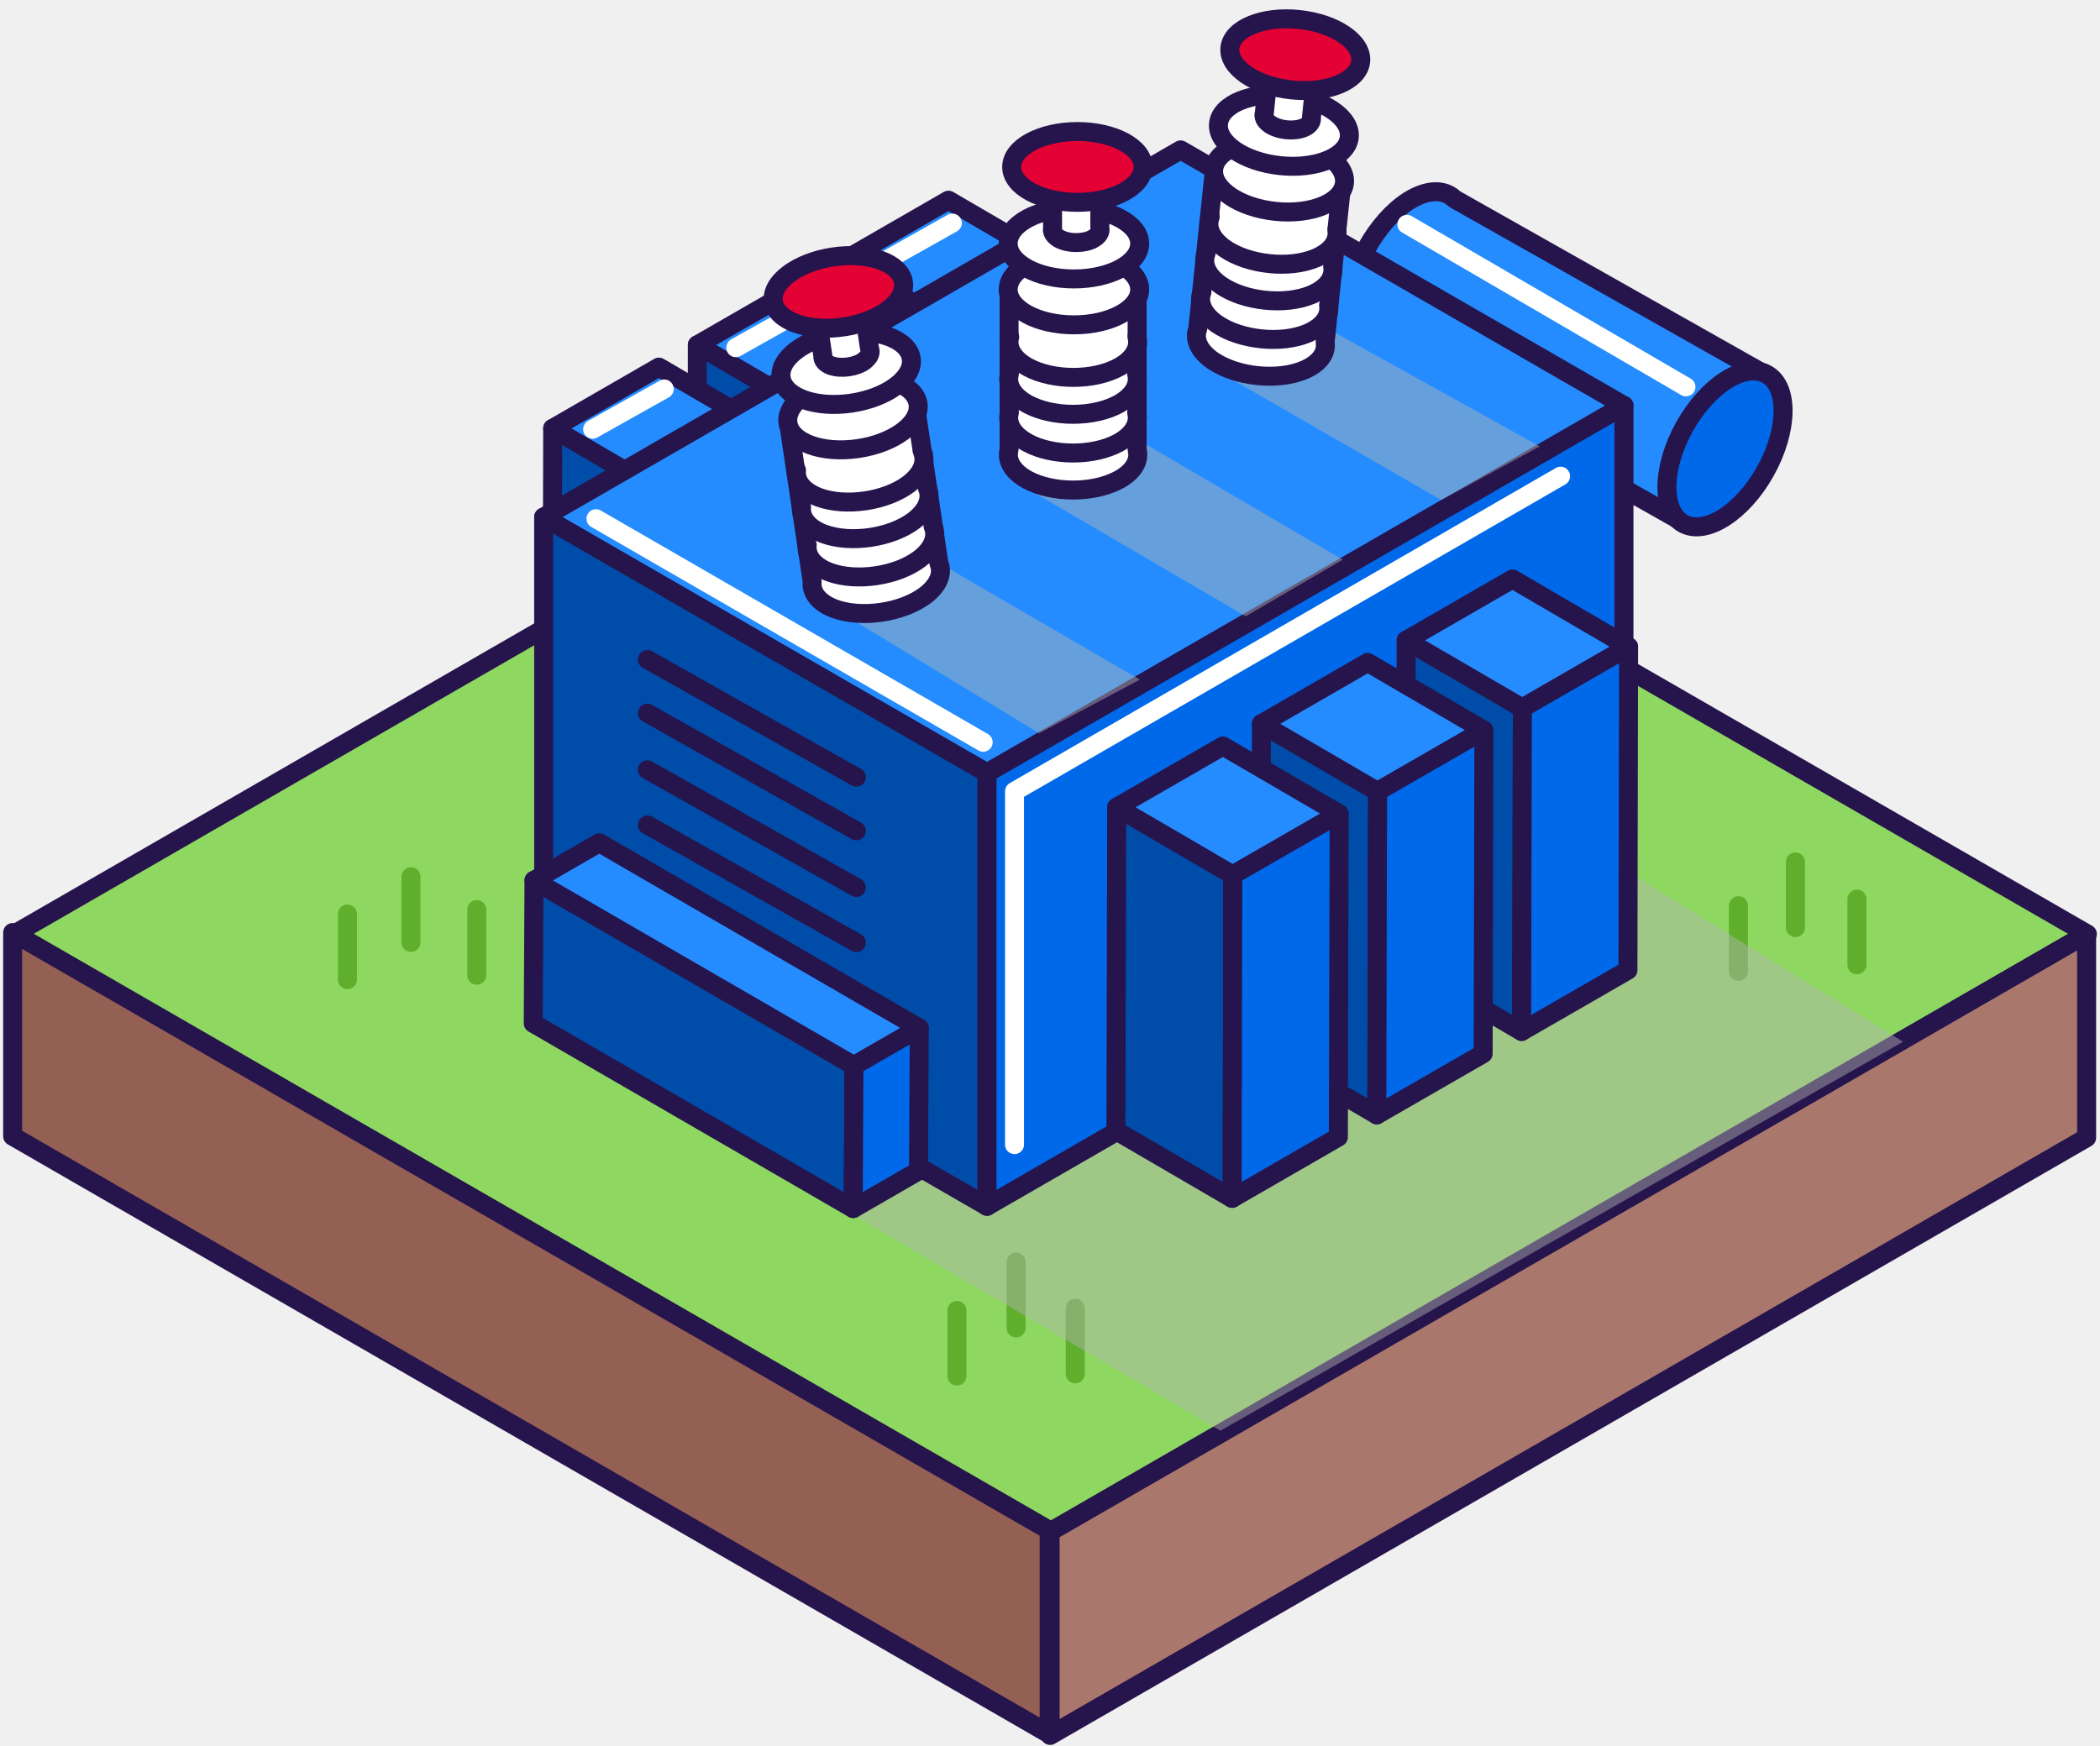
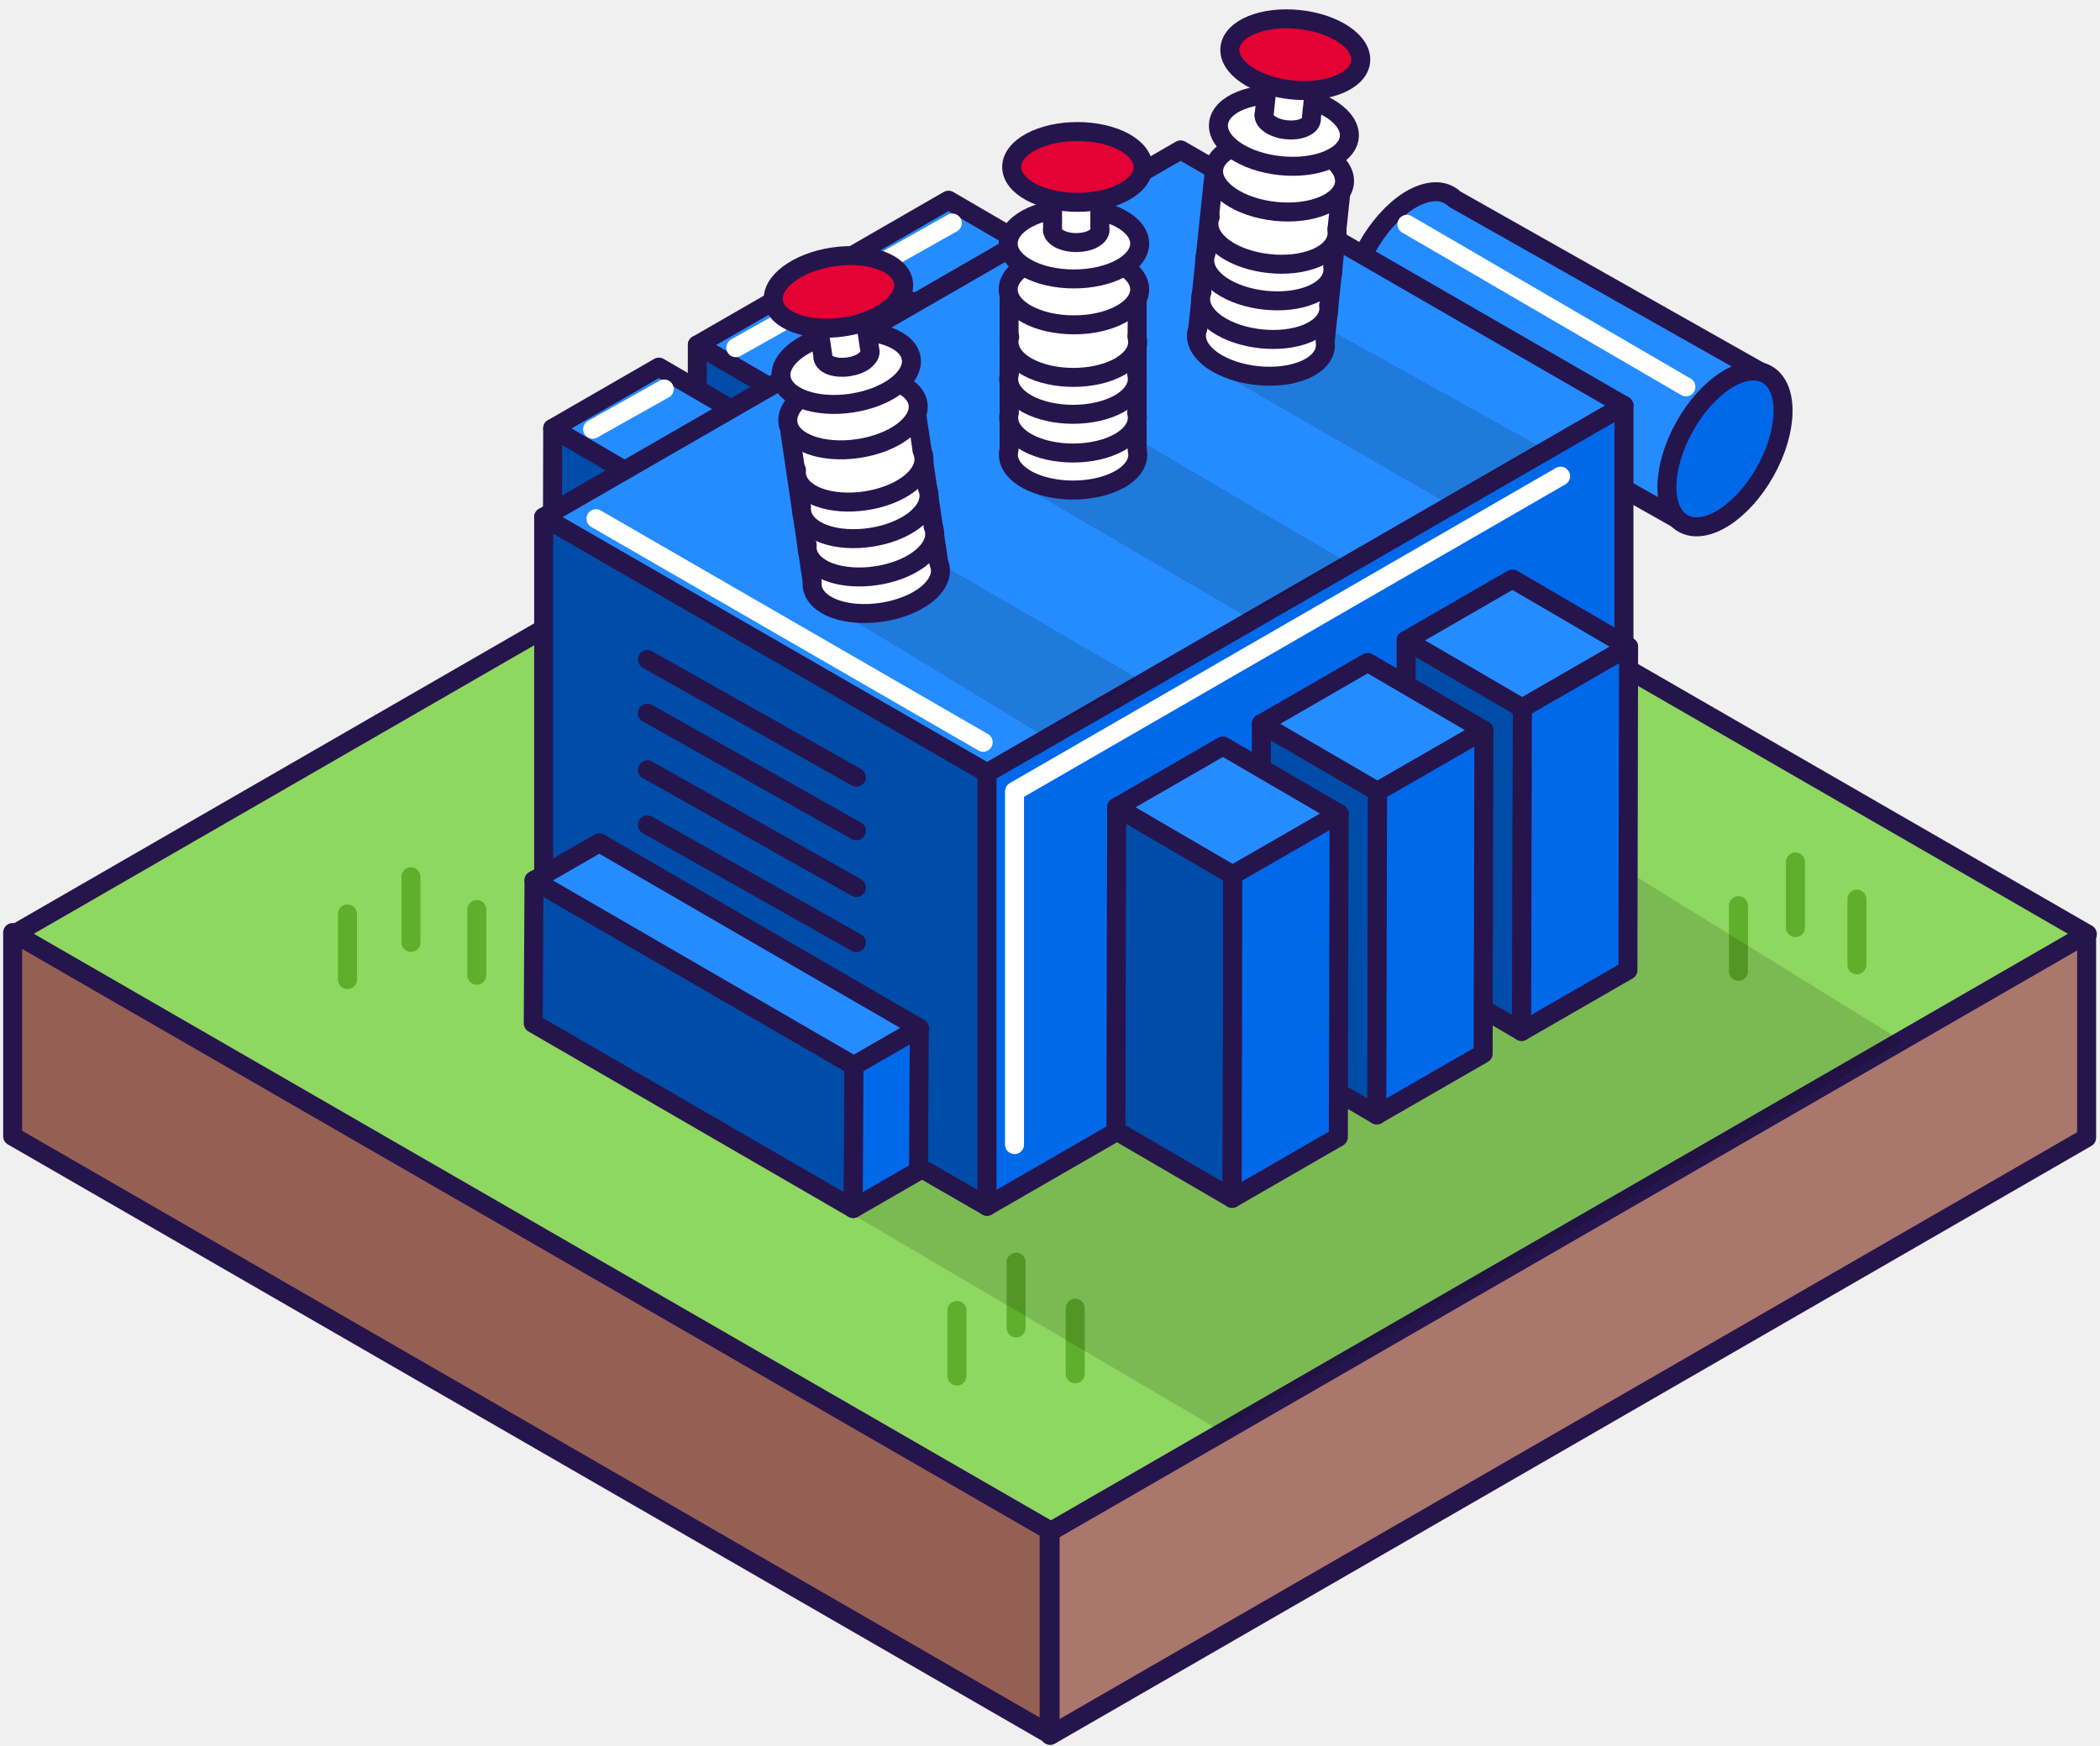
- <svg xmlns="http://www.w3.org/2000/svg" width="166" height="138" fill="none">
-   <path d="M106.669 24.216c.051-2.986 2.148-6.717 4.678-8.337 1.511-.941 2.819-.933 3.643-.136l24.724 13.969-6.53 11.653-24.724-13.969c-1.103-.28-1.8-1.39-1.783-3.172l-.008-.008z" fill="#248CFF" stroke="#26144D" stroke-width="1.5" stroke-linecap="round" stroke-linejoin="round" />
-   <path d="M139.542 37.275c1.826-3.258 1.881-6.696.121-7.68-1.759-.984-4.665.859-6.491 4.116-1.826 3.257-1.881 6.695-.121 7.68 1.759.983 4.665-.86 6.491-4.116z" fill="#0069EA" stroke="#26144D" stroke-width="1.5" stroke-linecap="round" stroke-linejoin="round" />
-   <path d="M83.068 121.106L1.136 73.848 83.068 26.6l81.933 47.248-81.933 47.258z" fill="#8ED760" stroke="#26144D" stroke-width="1.5" stroke-linecap="round" stroke-linejoin="round" />
-   <path d="M82.932 137.092L1 89.835V73.73l81.932 47.257v16.105z" fill="#956054" stroke="#26144D" stroke-width="1.5" stroke-linecap="round" stroke-linejoin="round" />
-   <path d="M164.942 89.953L83.01 137.211v-16.106l81.932-47.257v16.105z" fill="#A9776B" stroke="#26144D" stroke-width="1.5" stroke-linecap="round" stroke-linejoin="round" />
-   <path d="M32.484 69.318v5.19m114.298-3.418v5.191M37.69 71.914v5.19m104.236-8.956v5.19m-4.506-1.728v5.19m-52.423 26.63v5.19m-4.677-8.829v5.199m-4.677-1.383v5.191M27.467 72.262v5.19" stroke="#5FAE2C" stroke-width="1.5" stroke-linecap="round" stroke-linejoin="round" />
-   <path d="M75.697 51.594l-9.186-5.351.06-25.571 9.186 5.351-.06 25.571z" fill="#fff" stroke="#000" stroke-width="1.5" stroke-linecap="round" stroke-linejoin="round" />
-   <path d="M75.757 26.023L66.57 20.67l8.406-4.843 9.178 5.352-8.397 4.843z" fill="#248CFF" stroke="#26144D" stroke-width="1.5" stroke-linecap="round" stroke-linejoin="round" />
-   <path d="M69.625 20.816l5.655-3.18" stroke="#fff" stroke-width="1.5" stroke-linecap="round" stroke-linejoin="round" />
-   <path d="M84.156 21.18l-.051 25.572-8.406 4.842.06-25.57 8.397-4.843z" fill="#fff" stroke="#000" stroke-width="1.5" stroke-linecap="round" stroke-linejoin="round" />
-   <path d="M64.25 58.192l-9.178-5.352.051-25.57 9.187 5.36-.06 25.562z" fill="#004DA9" stroke="#26144D" stroke-width="1.5" stroke-linecap="round" stroke-linejoin="round" />
-   <path d="M64.31 32.63l-9.187-5.36 8.406-4.842 9.186 5.351-8.405 4.852z" fill="#248CFF" stroke="#26144D" stroke-width="1.5" stroke-linecap="round" stroke-linejoin="round" />
-   <path d="M58.163 27.49l5.663-3.18" stroke="#fff" stroke-width="1.5" stroke-linecap="round" stroke-linejoin="round" />
-   <path d="M72.719 27.78l-.06 25.57-8.405 4.843.06-25.563 8.405-4.85z" fill="#fff" stroke="#000" stroke-width="1.5" stroke-linecap="round" stroke-linejoin="round" />
-   <path d="M55.599 89.08l40.872 24.036 53.965-30.753L126.723 67.7 55.599 89.08z" fill="#B2B4B3" opacity=".46" />
-   <path d="M52.816 64.79l-9.187-5.351.06-25.57 9.178 5.36-.051 25.562z" fill="#004DA9" stroke="#26144D" stroke-width="1.5" stroke-linecap="round" stroke-linejoin="round" />
-   <path d="M52.867 39.228l-9.178-5.36 8.397-4.843 9.186 5.352-8.405 4.851z" fill="#248CFF" stroke="#26144D" stroke-width="1.5" stroke-linecap="round" stroke-linejoin="round" />
-   <path d="M61.272 34.376l-.06 25.57-8.397 4.844.051-25.563 8.406-4.851z" fill="#fff" stroke="#000" stroke-width="1.5" stroke-linecap="round" stroke-linejoin="round" />
-   <path d="M78.023 95.374L42.975 75.155V40.883l35.048 20.219v34.273z" fill="#004DA9" stroke="#26144D" stroke-width="1.5" stroke-linecap="round" stroke-linejoin="round" />
-   <path d="M128.371 66.334l-50.349 29.04V61.1l50.349-29.04v34.273z" fill="#0069EA" stroke="#26144D" stroke-width="1.5" stroke-linecap="round" stroke-linejoin="round" />
-   <path d="M78.023 61.102l-35.048-20.22 50.348-29.03 35.048 20.21-50.348 29.04z" fill="#248CFF" stroke="#26144D" stroke-width="1.5" stroke-linecap="round" stroke-linejoin="round" />
-   <path d="M65.976 48.134l16.165 9.838 7.964-4.24-15.885-9.228-8.244 3.63zm14.567-9.89l17.932 10.482 7.667-4.478-16.277-9.541-9.322 3.537zm16.636-8.37l16.751 9.66 7.786-4.24-16.302-9.059-8.235 3.639z" fill="#B2B4B3" opacity=".46" />
-   <path d="M51.177 52.145l16.514 9.303m-16.514-5.062L67.69 65.69m-16.513-4.827l16.514 9.304m-16.514-4.944l16.514 9.303" stroke="#26144D" stroke-width="1.5" stroke-linecap="round" stroke-linejoin="round" />
-   <path d="M120.28 81.55l-9.186-5.36.059-25.563 9.187 5.352-.06 25.57z" fill="#004DA9" stroke="#26144D" stroke-width="1.5" stroke-linecap="round" stroke-linejoin="round" />
-   <path d="M120.338 55.98l-9.187-5.352 8.406-4.852 9.178 5.36-8.397 4.843z" fill="#248CFF" stroke="#26144D" stroke-width="1.5" stroke-linecap="round" stroke-linejoin="round" />
-   <path d="M128.736 51.137l-.051 25.57-8.406 4.843.06-25.57 8.397-4.843z" fill="#0069EA" stroke="#26144D" stroke-width="1.5" stroke-linecap="round" stroke-linejoin="round" />
-   <path d="M108.835 88.148l-9.178-5.352.051-25.57 9.187 5.351-.06 25.571z" fill="#004DA9" stroke="#26144D" stroke-width="1.5" stroke-linecap="round" stroke-linejoin="round" />
-   <path d="M108.894 62.577l-9.187-5.352 8.406-4.851 9.186 5.36-8.405 4.843z" fill="#248CFF" stroke="#26144D" stroke-width="1.5" stroke-linecap="round" stroke-linejoin="round" />
-   <path d="M117.298 57.734l-.059 25.571-8.406 4.843.059-25.57 8.406-4.844z" fill="#0069EA" stroke="#26144D" stroke-width="1.5" stroke-linecap="round" stroke-linejoin="round" />
-   <path d="M97.398 94.746l-9.187-5.352.06-25.57 9.177 5.35-.05 25.572z" fill="#004DA9" stroke="#26144D" stroke-width="1.5" stroke-linecap="round" stroke-linejoin="round" />
-   <path d="M97.448 69.176l-9.178-5.352 8.397-4.843 9.186 5.352-8.405 4.843z" fill="#248CFF" stroke="#26144D" stroke-width="1.5" stroke-linecap="round" stroke-linejoin="round" />
-   <path d="M105.855 64.333l-.06 25.57-8.397 4.844.051-25.571 8.406-4.843z" fill="#0069EA" stroke="#26144D" stroke-width="1.5" stroke-linecap="round" stroke-linejoin="round" />
-   <path d="M67.444 95.552L42.151 80.905l.06-11.297 25.293 14.647-.06 11.297z" fill="#004DA9" stroke="#26144D" stroke-width="1.5" stroke-linecap="round" stroke-linejoin="round" />
-   <path d="M67.504 84.256L42.21 69.609l5.162-2.977 25.293 14.647-5.162 2.977z" fill="#248CFF" stroke="#26144D" stroke-width="1.5" stroke-linecap="round" stroke-linejoin="round" />
-   <path d="M72.667 81.278l-.06 11.297-5.162 2.977.06-11.297 5.162-2.977z" fill="#0069EA" stroke="#26144D" stroke-width="1.5" stroke-linecap="round" stroke-linejoin="round" />
-   <path d="M103.069 29.262c-2.097.874-5.324.535-7.209-.754-1.103-.772-1.494-1.705-1.18-2.52l1.24-11.822 10.069 1.052-1.239 11.823c.136.864-.433 1.696-1.681 2.221z" fill="#fff" stroke="#26144D" stroke-width="1.5" stroke-linecap="round" stroke-linejoin="round" />
-   <path d="M105.022 24.131c.136.865-.433 1.696-1.672 2.222-2.089.874-5.298.534-7.166-.746-1.104-.772-1.486-1.705-1.172-2.52" fill="#fff" />
-   <path d="M105.022 24.131c.136.865-.433 1.696-1.672 2.222-2.089.874-5.298.534-7.166-.746-1.104-.772-1.486-1.705-1.172-2.52" stroke="#26144D" stroke-width="1.5" stroke-linecap="round" stroke-linejoin="round" />
-   <path d="M105.346 21.08c.136.864-.433 1.696-1.673 2.221-2.089.874-5.298.535-7.166-.746-1.104-.772-1.486-1.705-1.172-2.519" fill="#fff" />
-   <path d="M105.346 21.08c.136.864-.433 1.696-1.673 2.221-2.089.874-5.298.535-7.166-.746-1.104-.772-1.486-1.705-1.172-2.519" stroke="#26144D" stroke-width="1.5" stroke-linecap="round" stroke-linejoin="round" />
-   <path d="M105.675 18.186c.136.865-.433 1.696-1.673 2.222-2.088.873-5.298.534-7.166-.747-1.103-.771-1.486-1.704-1.171-2.518" fill="#fff" />
-   <path d="M105.675 18.186c.136.865-.433 1.696-1.673 2.222-2.088.873-5.298.534-7.166-.747-1.103-.771-1.486-1.704-1.171-2.518" stroke="#26144D" stroke-width="1.5" stroke-linecap="round" stroke-linejoin="round" />
-   <path d="M106.275 14.467c.161-1.537-2.022-3.026-4.876-3.324-2.854-.3-5.298.705-5.46 2.242-.16 1.538 2.022 3.026 4.876 3.325 2.854.298 5.299-.706 5.46-2.243z" fill="#fff" stroke="#26144D" stroke-width="1.5" stroke-linecap="round" stroke-linejoin="round" />
-   <path d="M106.657 10.854c.161-1.538-2.022-3.026-4.876-3.325-2.854-.298-5.299.706-5.46 2.243-.161 1.537 2.022 3.026 4.876 3.324 2.854.3 5.299-.705 5.46-2.242z" fill="#fff" stroke="#26144D" stroke-width="1.5" stroke-linecap="round" stroke-linejoin="round" />
-   <path d="M103.044 10.104c-.773.314-1.961.195-2.658-.28-.407-.28-.551-.619-.441-.916l.45-4.3 3.719.39-.45 4.3c.051.314-.162.62-.62.806z" fill="#fff" stroke="#26144D" stroke-width="1.5" stroke-linecap="round" stroke-linejoin="round" />
-   <path d="M104.137 5.016c.059-.56-.737-1.1-1.777-1.21-1.04-.108-1.931.257-1.989.816-.059.559.737 1.1 1.777 1.209 1.04.109 1.93-.256 1.989-.815z" fill="#fff" stroke="#26144D" stroke-width="1.5" stroke-linecap="round" stroke-linejoin="round" />
-   <path d="M107.557 4.865c.161-1.537-2.022-3.025-4.876-3.324-2.854-.299-5.298.706-5.46 2.243-.16 1.537 2.022 3.025 4.877 3.324 2.854.299 5.298-.705 5.459-2.243z" fill="#E40133" stroke="#26144D" stroke-width="1.5" stroke-linecap="round" stroke-linejoin="round" />
-   <path d="M88.444 37.93c-1.996 1.086-5.24 1.086-7.243 0-1.18-.653-1.664-1.535-1.435-2.383v-11.89h10.12v11.89c.222.848-.254 1.73-1.434 2.383h-.008z" fill="#fff" stroke="#26144D" stroke-width="1.5" stroke-linecap="round" stroke-linejoin="round" />
-   <path d="M89.85 32.62c.22.848-.255 1.73-1.426 2.383-1.987 1.086-5.214 1.086-7.209 0-1.172-.653-1.656-1.535-1.426-2.383" fill="#fff" />
-   <path d="M89.85 32.62c.22.848-.255 1.73-1.426 2.383-1.987 1.086-5.214 1.086-7.209 0-1.172-.653-1.656-1.535-1.426-2.383" stroke="#26144D" stroke-width="1.5" stroke-linecap="round" stroke-linejoin="round" />
-   <path d="M89.85 29.56c.22.848-.255 1.73-1.426 2.383-1.987 1.085-5.214 1.085-7.209 0-1.172-.653-1.656-1.535-1.426-2.383" fill="#fff" />
-   <path d="M89.85 29.56c.22.848-.255 1.73-1.426 2.383-1.987 1.085-5.214 1.085-7.209 0-1.172-.653-1.656-1.535-1.426-2.383" stroke="#26144D" stroke-width="1.5" stroke-linecap="round" stroke-linejoin="round" />
-   <path d="M89.875 26.642c.221.848-.254 1.73-1.426 2.383-1.987 1.085-5.213 1.085-7.209 0-1.171-.653-1.655-1.535-1.426-2.383" fill="#fff" />
-   <path d="M89.875 26.642c.221.848-.254 1.73-1.426 2.383-1.987 1.085-5.213 1.085-7.209 0-1.171-.653-1.655-1.535-1.426-2.383" stroke="#26144D" stroke-width="1.5" stroke-linecap="round" stroke-linejoin="round" />
-   <path d="M84.892 25.683c2.87 0 5.197-1.253 5.197-2.798 0-1.546-2.327-2.8-5.197-2.8s-5.196 1.254-5.196 2.8c0 1.545 2.327 2.798 5.196 2.798z" fill="#fff" stroke="#26144D" stroke-width="1.5" stroke-linecap="round" stroke-linejoin="round" />
-   <path d="M84.892 22.054c2.87 0 5.197-1.253 5.197-2.8 0-1.545-2.327-2.798-5.197-2.798s-5.196 1.253-5.196 2.799 2.327 2.799 5.196 2.799z" fill="#fff" stroke="#26144D" stroke-width="1.5" stroke-linecap="round" stroke-linejoin="round" />
-   <path d="M86.412 18.882c-.739.398-1.936.398-2.674 0-.433-.238-.612-.56-.535-.865V13.69h3.736v4.326c.084.305-.094.627-.535.865h.008z" fill="#fff" stroke="#26144D" stroke-width="1.5" stroke-linecap="round" stroke-linejoin="round" />
-   <path d="M85.079 14.735c1.046 0 1.893-.456 1.893-1.018s-.847-1.018-1.893-1.018-1.893.456-1.893 1.018.847 1.018 1.893 1.018z" fill="#fff" stroke="#26144D" stroke-width="1.5" stroke-linecap="round" stroke-linejoin="round" />
-   <path d="M85.166 15.998c2.87 0 5.196-1.253 5.196-2.799S88.036 10.4 85.166 10.4c-2.87 0-5.196 1.253-5.196 2.8 0 1.545 2.326 2.798 5.196 2.798z" fill="#E40133" stroke="#26144D" stroke-width="1.5" stroke-linecap="round" stroke-linejoin="round" />
-   <path d="M73.142 47.073c-1.817 1.366-5.027 1.84-7.166 1.06-1.265-.474-1.868-1.28-1.775-2.145l-1.749-11.764 10.01-1.484 1.75 11.764c.347.805 0 1.747-1.07 2.57z" fill="#fff" stroke="#26144D" stroke-width="1.5" stroke-linecap="round" stroke-linejoin="round" />
-   <path d="M73.759 41.612c.34.806 0 1.747-1.061 2.57-1.8 1.366-4.993 1.84-7.124 1.06-1.256-.475-1.86-1.28-1.766-2.145" fill="#fff" />
-   <path d="M73.759 41.612c.34.806 0 1.747-1.061 2.57-1.8 1.366-4.993 1.84-7.124 1.06-1.256-.475-1.86-1.28-1.766-2.145" stroke="#26144D" stroke-width="1.5" stroke-linecap="round" stroke-linejoin="round" />
-   <path d="M73.31 38.584c.34.806 0 1.747-1.06 2.57-1.8 1.365-4.993 1.84-7.124 1.06-1.257-.475-1.86-1.28-1.766-2.146" fill="#fff" />
-   <path d="M73.31 38.584c.34.806 0 1.747-1.06 2.57-1.8 1.365-4.993 1.84-7.124 1.06-1.257-.475-1.86-1.28-1.766-2.146" stroke="#26144D" stroke-width="1.5" stroke-linecap="round" stroke-linejoin="round" />
-   <path d="M72.911 35.691c.34.806 0 1.747-1.061 2.57-1.8 1.366-4.992 1.84-7.123 1.06-1.257-.475-1.86-1.28-1.766-2.145" fill="#fff" />
-   <path d="M72.911 35.691c.34.806 0 1.747-1.061 2.57-1.8 1.366-4.992 1.84-7.123 1.06-1.257-.475-1.86-1.28-1.766-2.145" stroke="#26144D" stroke-width="1.5" stroke-linecap="round" stroke-linejoin="round" />
-   <path d="M67.84 35.464c2.838-.421 4.955-2.002 4.728-3.53-.227-1.53-2.712-2.428-5.551-2.007-2.839.42-4.956 2.001-4.729 3.53.227 1.529 2.713 2.427 5.551 2.007z" fill="#fff" stroke="#26144D" stroke-width="1.5" stroke-linecap="round" stroke-linejoin="round" />
-   <path d="M67.301 31.874c2.839-.421 4.956-2.002 4.729-3.53-.227-1.53-2.713-2.428-5.551-2.007-2.839.42-4.956 2.001-4.729 3.53.227 1.53 2.713 2.427 5.551 2.007z" fill="#fff" stroke="#26144D" stroke-width="1.5" stroke-linecap="round" stroke-linejoin="round" />
-   <path d="M68.346 28.517c-.67.5-1.851.67-2.65.39-.466-.17-.687-.467-.653-.78l-.637-4.275 3.694-.551.636 4.274c.128.297 0 .636-.399.933l.009.009z" fill="#fff" stroke="#26144D" stroke-width="1.5" stroke-linecap="round" stroke-linejoin="round" />
-   <path d="M66.418 24.607c1.034-.153 1.806-.728 1.723-1.284-.082-.556-.988-.883-2.022-.73-1.034.154-1.806.729-1.723 1.285.082.556.988.882 2.022.729z" fill="#fff" stroke="#26144D" stroke-width="1.5" stroke-linecap="round" stroke-linejoin="round" />
-   <path d="M66.686 25.848c2.839-.42 4.956-2 4.729-3.53-.228-1.529-2.713-2.427-5.552-2.007-2.838.421-4.955 2.002-4.728 3.53.227 1.53 2.712 2.428 5.551 2.007z" fill="#E40133" stroke="#26144D" stroke-width="1.5" stroke-linecap="round" stroke-linejoin="round" />
-   <path d="M47.11 41.01l30.608 17.675m33.494-40.949l22.058 12.85m-53.075 59.91V62.567l43.166-24.918m-76.515-3.713l5.663-3.18" stroke="#fff" stroke-width="1.5" stroke-linecap="round" stroke-linejoin="round" />
+ <svg xmlns="http://www.w3.org/2000/svg" width="166" height="138" viewBox="0 0 166 138" fill="none">
+   <path d="M106.669 24.216C106.72 21.23 108.817 17.499 111.347 15.879C112.858 14.938 114.166 14.946 114.99 15.743L139.714 29.712L133.184 41.365L108.46 27.396C107.357 27.116 106.66 26.006 106.677 24.224L106.669 24.216Z" fill="#248CFF" stroke="#26144D" stroke-width="1.5" stroke-linecap="round" stroke-linejoin="round" />
+   <path d="M139.542 37.275C141.368 34.017 141.423 30.579 139.663 29.595C137.904 28.611 134.998 30.454 133.172 33.711C131.346 36.968 131.291 40.406 133.051 41.39C134.81 42.374 137.716 40.532 139.542 37.275Z" fill="#0069EA" stroke="#26144D" stroke-width="1.5" stroke-linecap="round" stroke-linejoin="round" />
+   <path d="M83.068 121.106L1.136 73.848L83.068 26.6L165.001 73.848L83.068 121.106Z" fill="#8ED760" stroke="#26144D" stroke-width="1.5" stroke-linecap="round" stroke-linejoin="round" />
+   <path d="M82.932 137.092L1 89.835V73.73L82.932 120.987V137.092Z" fill="#956054" stroke="#26144D" stroke-width="1.5" stroke-linecap="round" stroke-linejoin="round" />
+   <path d="M164.942 89.953L83.01 137.211V121.105L164.942 73.848V89.953Z" fill="#A9776B" stroke="#26144D" stroke-width="1.5" stroke-linecap="round" stroke-linejoin="round" />
+   <path d="M32.484 69.318V74.509" stroke="#5FAE2C" stroke-width="1.5" stroke-linecap="round" stroke-linejoin="round" />
+   <path d="M146.782 71.091V76.281" stroke="#5FAE2C" stroke-width="1.5" stroke-linecap="round" stroke-linejoin="round" />
+   <path d="M37.69 71.914V77.105" stroke="#5FAE2C" stroke-width="1.5" stroke-linecap="round" stroke-linejoin="round" />
+   <path d="M141.926 68.148V73.339" stroke="#5FAE2C" stroke-width="1.5" stroke-linecap="round" stroke-linejoin="round" />
+   <path d="M137.42 71.609V76.8" stroke="#5FAE2C" stroke-width="1.5" stroke-linecap="round" stroke-linejoin="round" />
+   <path d="M84.997 103.43V108.62" stroke="#5FAE2C" stroke-width="1.5" stroke-linecap="round" stroke-linejoin="round" />
+   <path d="M80.32 99.791V104.99" stroke="#5FAE2C" stroke-width="1.5" stroke-linecap="round" stroke-linejoin="round" />
+   <path d="M75.643 103.607V108.798" stroke="#5FAE2C" stroke-width="1.5" stroke-linecap="round" stroke-linejoin="round" />
+   <path d="M27.467 72.262V77.452" stroke="#5FAE2C" stroke-width="1.5" stroke-linecap="round" stroke-linejoin="round" />
+   <path d="M75.697 51.594L66.511 46.243L66.57 20.672L75.757 26.023L75.697 51.594Z" fill="white" stroke="black" stroke-width="1.5" stroke-linecap="round" stroke-linejoin="round" />
+   <path d="M75.757 26.023L66.57 20.671L74.976 15.828L84.154 21.18L75.757 26.023Z" fill="#248CFF" stroke="#26144D" stroke-width="1.5" stroke-linecap="round" stroke-linejoin="round" />
+   <path d="M69.625 20.816L75.28 17.636" stroke="white" stroke-width="1.5" stroke-linecap="round" stroke-linejoin="round" />
+   <path d="M84.156 21.181L84.105 46.752L75.699 51.594L75.759 26.023L84.156 21.181Z" fill="white" stroke="black" stroke-width="1.5" stroke-linecap="round" stroke-linejoin="round" />
+   <path d="M64.25 58.192L55.072 52.84L55.123 27.27L64.31 32.63L64.25 58.192Z" fill="#004DA9" stroke="#26144D" stroke-width="1.5" stroke-linecap="round" stroke-linejoin="round" />
+   <path d="M64.31 32.631L55.123 27.27L63.529 22.428L72.715 27.779L64.31 32.631Z" fill="#248CFF" stroke="#26144D" stroke-width="1.5" stroke-linecap="round" stroke-linejoin="round" />
+   <path d="M58.163 27.49L63.826 24.31" stroke="white" stroke-width="1.5" stroke-linecap="round" stroke-linejoin="round" />
+   <path d="M72.719 27.779L72.659 53.35L64.254 58.193L64.313 32.63L72.719 27.779Z" fill="white" stroke="black" stroke-width="1.5" stroke-linecap="round" stroke-linejoin="round" />
+   <g style="mix-blend-mode:multiply" opacity="0.46">
+     <path d="M55.599 89.08L96.471 113.116L150.436 82.363L126.723 67.699L55.599 89.08Z" fill="#B2B4B3" />
+   </g>
+   <path d="M52.816 64.791L43.629 59.439L43.688 33.868L52.867 39.228L52.816 64.791Z" fill="#004DA9" stroke="#26144D" stroke-width="1.5" stroke-linecap="round" stroke-linejoin="round" />
+   <path d="M52.867 39.228L43.688 33.868L52.086 29.025L61.272 34.377L52.867 39.228Z" fill="#248CFF" stroke="#26144D" stroke-width="1.5" stroke-linecap="round" stroke-linejoin="round" />
+   <path d="M61.272 34.376L61.212 59.947L52.815 64.79L52.866 39.227L61.272 34.376Z" fill="white" stroke="black" stroke-width="1.5" stroke-linecap="round" stroke-linejoin="round" />
+   <path d="M78.023 95.374L42.975 75.155V40.883L78.023 61.102V95.374Z" fill="#004DA9" stroke="#26144D" stroke-width="1.5" stroke-linecap="round" stroke-linejoin="round" />
+   <path d="M128.371 66.334L78.022 95.374V61.101L128.371 32.062V66.334Z" fill="#0069EA" stroke="#26144D" stroke-width="1.5" stroke-linecap="round" stroke-linejoin="round" />
+   <path d="M78.023 61.102L42.975 40.883L93.323 11.852L128.371 32.062L78.023 61.102Z" fill="#248CFF" stroke="#26144D" stroke-width="1.5" stroke-linecap="round" stroke-linejoin="round" />
+   <g style="mix-blend-mode:multiply" opacity="0.46">
+     <path d="M65.976 48.134L82.141 57.972L90.105 53.731L74.22 44.504L65.976 48.134Z" fill="#B2B4B3" />
+   </g>
+   <g style="mix-blend-mode:multiply" opacity="0.46">
+     <path d="M80.543 38.244L98.475 48.726L106.142 44.248L89.865 34.707L80.543 38.244Z" fill="#B2B4B3" />
+   </g>
+   <g style="mix-blend-mode:multiply" opacity="0.46">
+     <path d="M97.179 29.874L113.93 39.534L121.716 35.293L105.414 26.235L97.179 29.874Z" fill="#B2B4B3" />
+   </g>
+   <path d="M51.177 52.145L67.691 61.448" stroke="#26144D" stroke-width="1.5" stroke-linecap="round" stroke-linejoin="round" />
+   <path d="M51.177 56.386L67.691 65.69" stroke="#26144D" stroke-width="1.5" stroke-linecap="round" stroke-linejoin="round" />
+   <path d="M51.177 60.863L67.691 70.167" stroke="#26144D" stroke-width="1.5" stroke-linecap="round" stroke-linejoin="round" />
+   <path d="M51.177 65.223L67.691 74.526" stroke="#26144D" stroke-width="1.5" stroke-linecap="round" stroke-linejoin="round" />
+   <path d="M120.28 81.549L111.094 76.189L111.153 50.627L120.34 55.979L120.28 81.549Z" fill="#004DA9" stroke="#26144D" stroke-width="1.5" stroke-linecap="round" stroke-linejoin="round" />
+   <path d="M120.338 55.979L111.151 50.628L119.557 45.776L128.735 51.136L120.338 55.979Z" fill="#248CFF" stroke="#26144D" stroke-width="1.5" stroke-linecap="round" stroke-linejoin="round" />
+   <path d="M128.736 51.137L128.685 76.707L120.279 81.55L120.339 55.98L128.736 51.137Z" fill="#0069EA" stroke="#26144D" stroke-width="1.5" stroke-linecap="round" stroke-linejoin="round" />
+   <path d="M108.835 88.148L99.657 82.796L99.708 57.226L108.895 62.577L108.835 88.148Z" fill="#004DA9" stroke="#26144D" stroke-width="1.5" stroke-linecap="round" stroke-linejoin="round" />
+   <path d="M108.894 62.577L99.707 57.225L108.113 52.374L117.299 57.734L108.894 62.577Z" fill="#248CFF" stroke="#26144D" stroke-width="1.5" stroke-linecap="round" stroke-linejoin="round" />
+   <path d="M117.298 57.734L117.239 83.305L108.833 88.148L108.892 62.577L117.298 57.734Z" fill="#0069EA" stroke="#26144D" stroke-width="1.5" stroke-linecap="round" stroke-linejoin="round" />
+   <path d="M97.398 94.746L88.211 89.394L88.27 63.823L97.448 69.175L97.398 94.746Z" fill="#004DA9" stroke="#26144D" stroke-width="1.5" stroke-linecap="round" stroke-linejoin="round" />
+   <path d="M97.448 69.176L88.269 63.824L96.666 58.981L105.853 64.333L97.448 69.176Z" fill="#248CFF" stroke="#26144D" stroke-width="1.5" stroke-linecap="round" stroke-linejoin="round" />
+   <path d="M105.855 64.333L105.795 89.904L97.398 94.747L97.449 69.176L105.855 64.333Z" fill="#0069EA" stroke="#26144D" stroke-width="1.5" stroke-linecap="round" stroke-linejoin="round" />
+   <path d="M67.444 95.552L42.151 80.905L42.211 69.608L67.504 84.255L67.444 95.552Z" fill="#004DA9" stroke="#26144D" stroke-width="1.5" stroke-linecap="round" stroke-linejoin="round" />
+   <path d="M67.504 84.256L42.211 69.609L47.373 66.632L72.666 81.279L67.504 84.256Z" fill="#248CFF" stroke="#26144D" stroke-width="1.5" stroke-linecap="round" stroke-linejoin="round" />
+   <path d="M72.667 81.278L72.608 92.575L67.445 95.552L67.505 84.255L72.667 81.278Z" fill="#0069EA" stroke="#26144D" stroke-width="1.5" stroke-linecap="round" stroke-linejoin="round" />
+   <path d="M103.069 29.262C100.972 30.136 97.745 29.797 95.86 28.508C94.757 27.736 94.366 26.803 94.68 25.989L95.92 14.166L105.989 15.218L104.75 27.041C104.886 27.905 104.317 28.737 103.069 29.262Z" fill="white" stroke="#26144D" stroke-width="1.5" stroke-linecap="round" stroke-linejoin="round" />
+   <path d="M105.022 24.131C105.158 24.996 104.589 25.827 103.35 26.353C101.261 27.227 98.052 26.887 96.184 25.607C95.08 24.835 94.698 23.902 95.012 23.088" fill="white" />
+   <path d="M105.022 24.131C105.158 24.996 104.589 25.827 103.35 26.353C101.261 27.227 98.052 26.887 96.184 25.607C95.08 24.835 94.698 23.902 95.012 23.088" stroke="#26144D" stroke-width="1.5" stroke-linecap="round" stroke-linejoin="round" />
+   <path d="M105.346 21.079C105.482 21.944 104.913 22.776 103.673 23.301C101.584 24.175 98.375 23.836 96.507 22.555C95.403 21.783 95.021 20.85 95.335 20.036" fill="white" />
+   <path d="M105.346 21.079C105.482 21.944 104.913 22.776 103.673 23.301C101.584 24.175 98.375 23.836 96.507 22.555C95.403 21.783 95.021 20.85 95.335 20.036" stroke="#26144D" stroke-width="1.5" stroke-linecap="round" stroke-linejoin="round" />
+   <path d="M105.675 18.186C105.811 19.051 105.242 19.882 104.002 20.408C101.914 21.281 98.704 20.942 96.836 19.662C95.733 18.89 95.35 17.957 95.665 17.143" fill="white" />
+   <path d="M105.675 18.186C105.811 19.051 105.242 19.882 104.002 20.408C101.914 21.281 98.704 20.942 96.836 19.662C95.733 18.89 95.35 17.957 95.665 17.143" stroke="#26144D" stroke-width="1.5" stroke-linecap="round" stroke-linejoin="round" />
+   <path d="M106.275 14.467C106.436 12.93 104.253 11.441 101.399 11.143C98.545 10.844 96.101 11.848 95.939 13.385C95.778 14.923 97.961 16.411 100.815 16.71C103.669 17.008 106.114 16.004 106.275 14.467Z" fill="white" stroke="#26144D" stroke-width="1.5" stroke-linecap="round" stroke-linejoin="round" />
+   <path d="M106.657 10.854C106.818 9.316 104.635 7.828 101.781 7.529C98.927 7.231 96.482 8.235 96.321 9.772C96.16 11.309 98.343 12.798 101.197 13.096C104.051 13.395 106.496 12.391 106.657 10.854Z" fill="white" stroke="#26144D" stroke-width="1.5" stroke-linecap="round" stroke-linejoin="round" />
+   <path d="M103.044 10.104C102.271 10.418 101.083 10.299 100.386 9.824C99.979 9.544 99.835 9.205 99.945 8.908L100.395 4.608L104.114 4.999L103.664 9.299C103.715 9.612 103.502 9.918 103.044 10.104Z" fill="white" stroke="#26144D" stroke-width="1.5" stroke-linecap="round" stroke-linejoin="round" />
+   <path d="M104.137 5.016C104.196 4.457 103.4 3.915 102.36 3.806C101.32 3.698 100.429 4.063 100.371 4.622C100.312 5.181 101.108 5.722 102.148 5.831C103.188 5.94 104.078 5.575 104.137 5.016Z" fill="white" stroke="#26144D" stroke-width="1.5" stroke-linecap="round" stroke-linejoin="round" />
+   <path d="M107.557 4.865C107.718 3.328 105.535 1.84 102.681 1.541C99.827 1.242 97.383 2.247 97.222 3.784C97.06 5.321 99.243 6.809 102.098 7.108C104.952 7.407 107.396 6.403 107.557 4.865Z" fill="#E40133" stroke="#26144D" stroke-width="1.5" stroke-linecap="round" stroke-linejoin="round" />
+   <path d="M88.444 37.93C86.448 39.016 83.205 39.016 81.201 37.93C80.021 37.277 79.537 36.395 79.766 35.547V23.656H89.887V35.547C90.108 36.395 89.632 37.277 88.452 37.93H88.444Z" fill="white" stroke="#26144D" stroke-width="1.5" stroke-linecap="round" stroke-linejoin="round" />
+   <path d="M89.85 32.62C90.071 33.468 89.595 34.35 88.424 35.003C86.437 36.089 83.21 36.089 81.215 35.003C80.043 34.35 79.559 33.468 79.789 32.62" fill="white" />
+   <path d="M89.85 32.62C90.071 33.468 89.595 34.35 88.424 35.003C86.437 36.089 83.21 36.089 81.215 35.003C80.043 34.35 79.559 33.468 79.789 32.62" stroke="#26144D" stroke-width="1.5" stroke-linecap="round" stroke-linejoin="round" />
+   <path d="M89.85 29.56C90.071 30.408 89.595 31.29 88.424 31.943C86.437 33.028 83.21 33.028 81.215 31.943C80.043 31.29 79.559 30.408 79.789 29.56" fill="white" />
+   <path d="M89.85 29.56C90.071 30.408 89.595 31.29 88.424 31.943C86.437 33.028 83.21 33.028 81.215 31.943C80.043 31.29 79.559 30.408 79.789 29.56" stroke="#26144D" stroke-width="1.5" stroke-linecap="round" stroke-linejoin="round" />
+   <path d="M89.875 26.642C90.096 27.49 89.621 28.372 88.449 29.025C86.462 30.11 83.236 30.11 81.24 29.025C80.069 28.372 79.585 27.49 79.814 26.642" fill="white" />
+   <path d="M89.875 26.642C90.096 27.49 89.621 28.372 88.449 29.025C86.462 30.11 83.236 30.11 81.24 29.025C80.069 28.372 79.585 27.49 79.814 26.642" stroke="#26144D" stroke-width="1.5" stroke-linecap="round" stroke-linejoin="round" />
+   <path d="M84.892 25.683C87.762 25.683 90.088 24.43 90.088 22.885C90.088 21.339 87.762 20.086 84.892 20.086C82.023 20.086 79.696 21.339 79.696 22.885C79.696 24.43 82.023 25.683 84.892 25.683Z" fill="white" stroke="#26144D" stroke-width="1.5" stroke-linecap="round" stroke-linejoin="round" />
+   <path d="M84.892 22.054C87.762 22.054 90.088 20.801 90.088 19.255C90.088 17.709 87.762 16.456 84.892 16.456C82.023 16.456 79.696 17.709 79.696 19.255C79.696 20.801 82.023 22.054 84.892 22.054Z" fill="white" stroke="#26144D" stroke-width="1.5" stroke-linecap="round" stroke-linejoin="round" />
+   <path d="M86.412 18.882C85.673 19.28 84.476 19.28 83.738 18.882C83.305 18.644 83.126 18.322 83.203 18.017V13.691H86.939V18.017C87.023 18.322 86.845 18.644 86.404 18.882H86.412Z" fill="white" stroke="#26144D" stroke-width="1.5" stroke-linecap="round" stroke-linejoin="round" />
+   <path d="M85.079 14.735C86.125 14.735 86.972 14.279 86.972 13.717C86.972 13.155 86.125 12.699 85.079 12.699C84.033 12.699 83.186 13.155 83.186 13.717C83.186 14.279 84.033 14.735 85.079 14.735Z" fill="white" stroke="#26144D" stroke-width="1.5" stroke-linecap="round" stroke-linejoin="round" />
+   <path d="M85.166 15.998C88.036 15.998 90.362 14.745 90.362 13.199C90.362 11.653 88.036 10.4 85.166 10.4C82.296 10.4 79.97 11.653 79.97 13.199C79.97 14.745 82.296 15.998 85.166 15.998Z" fill="#E40133" stroke="#26144D" stroke-width="1.5" stroke-linecap="round" stroke-linejoin="round" />
+   <path d="M73.142 47.073C71.325 48.439 68.115 48.914 65.976 48.134C64.711 47.659 64.108 46.853 64.201 45.988L62.452 34.224L72.462 32.74L74.211 44.504C74.559 45.309 74.211 46.251 73.142 47.073Z" fill="white" stroke="#26144D" stroke-width="1.5" stroke-linecap="round" stroke-linejoin="round" />
+   <path d="M73.759 41.612C74.099 42.418 73.759 43.359 72.698 44.182C70.898 45.548 67.705 46.023 65.574 45.242C64.318 44.767 63.715 43.962 63.808 43.096" fill="white" />
+   <path d="M73.759 41.612C74.099 42.418 73.759 43.359 72.698 44.182C70.898 45.548 67.705 46.023 65.574 45.242C64.318 44.767 63.715 43.962 63.808 43.096" stroke="#26144D" stroke-width="1.5" stroke-linecap="round" stroke-linejoin="round" />
+   <path d="M73.311 38.584C73.65 39.39 73.311 40.331 72.249 41.154C70.45 42.519 67.257 42.994 65.126 42.214C63.869 41.739 63.267 40.933 63.36 40.068" fill="white" />
+   <path d="M73.311 38.584C73.65 39.39 73.311 40.331 72.249 41.154C70.45 42.519 67.257 42.994 65.126 42.214C63.869 41.739 63.267 40.933 63.36 40.068" stroke="#26144D" stroke-width="1.5" stroke-linecap="round" stroke-linejoin="round" />
+   <path d="M72.911 35.691C73.251 36.497 72.911 37.438 71.85 38.261C70.05 39.627 66.858 40.102 64.727 39.321C63.47 38.846 62.867 38.041 62.961 37.176" fill="white" />
+   <path d="M72.911 35.691C73.251 36.497 72.911 37.438 71.85 38.261C70.05 39.627 66.858 40.102 64.727 39.321C63.47 38.846 62.867 38.041 62.961 37.176" stroke="#26144D" stroke-width="1.5" stroke-linecap="round" stroke-linejoin="round" />
+   <path d="M67.839 35.464C70.678 35.043 72.795 33.462 72.568 31.933C72.341 30.404 69.856 29.506 67.017 29.927C64.178 30.347 62.061 31.928 62.288 33.457C62.515 34.986 65.001 35.884 67.839 35.464Z" fill="white" stroke="#26144D" stroke-width="1.5" stroke-linecap="round" stroke-linejoin="round" />
+   <path d="M67.301 31.874C70.14 31.453 72.257 29.872 72.03 28.343C71.803 26.814 69.317 25.916 66.479 26.337C63.64 26.758 61.523 28.338 61.75 29.867C61.977 31.396 64.463 32.294 67.301 31.874Z" fill="white" stroke="#26144D" stroke-width="1.5" stroke-linecap="round" stroke-linejoin="round" />
+   <path d="M68.346 28.517C67.675 29.017 66.495 29.187 65.697 28.907C65.23 28.737 65.009 28.44 65.043 28.127L64.406 23.852L68.1 23.301L68.736 27.575C68.864 27.872 68.736 28.211 68.337 28.508L68.346 28.517Z" fill="white" stroke="#26144D" stroke-width="1.5" stroke-linecap="round" stroke-linejoin="round" />
+   <path d="M66.418 24.607C67.452 24.454 68.224 23.879 68.141 23.323C68.059 22.767 67.153 22.44 66.119 22.593C65.085 22.747 64.313 23.322 64.396 23.878C64.478 24.434 65.384 24.76 66.418 24.607Z" fill="white" stroke="#26144D" stroke-width="1.5" stroke-linecap="round" stroke-linejoin="round" />
+   <path d="M66.686 25.848C69.525 25.428 71.642 23.847 71.415 22.318C71.188 20.789 68.702 19.891 65.864 20.311C63.025 20.732 60.908 22.313 61.135 23.842C61.362 25.371 63.847 26.269 66.686 25.848Z" fill="#E40133" stroke="#26144D" stroke-width="1.5" stroke-linecap="round" stroke-linejoin="round" />
+   <path d="M47.11 41.01L77.718 58.685" stroke="white" stroke-width="1.5" stroke-linecap="round" stroke-linejoin="round" />
+   <path d="M111.212 17.736L133.27 30.585" stroke="white" stroke-width="1.5" stroke-linecap="round" stroke-linejoin="round" />
+   <path d="M80.195 90.496V62.567L123.361 37.649" stroke="white" stroke-width="1.5" stroke-linecap="round" stroke-linejoin="round" />
+   <path d="M46.846 33.936L52.509 30.756" stroke="white" stroke-width="1.5" stroke-linecap="round" stroke-linejoin="round" />
</svg>
